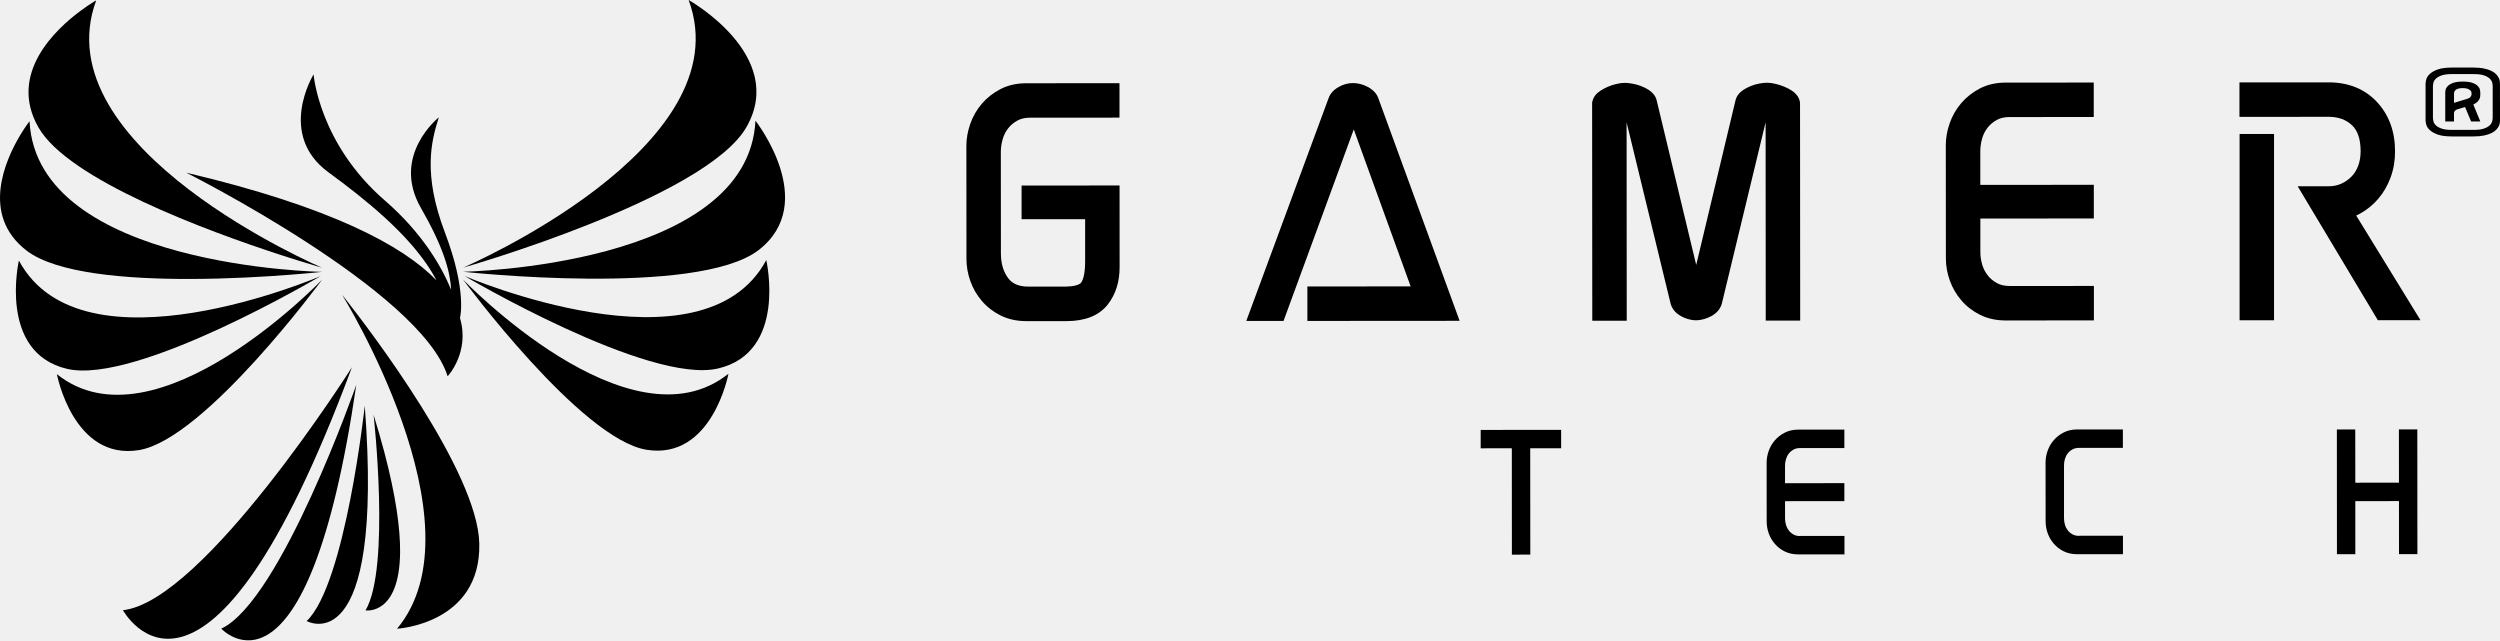
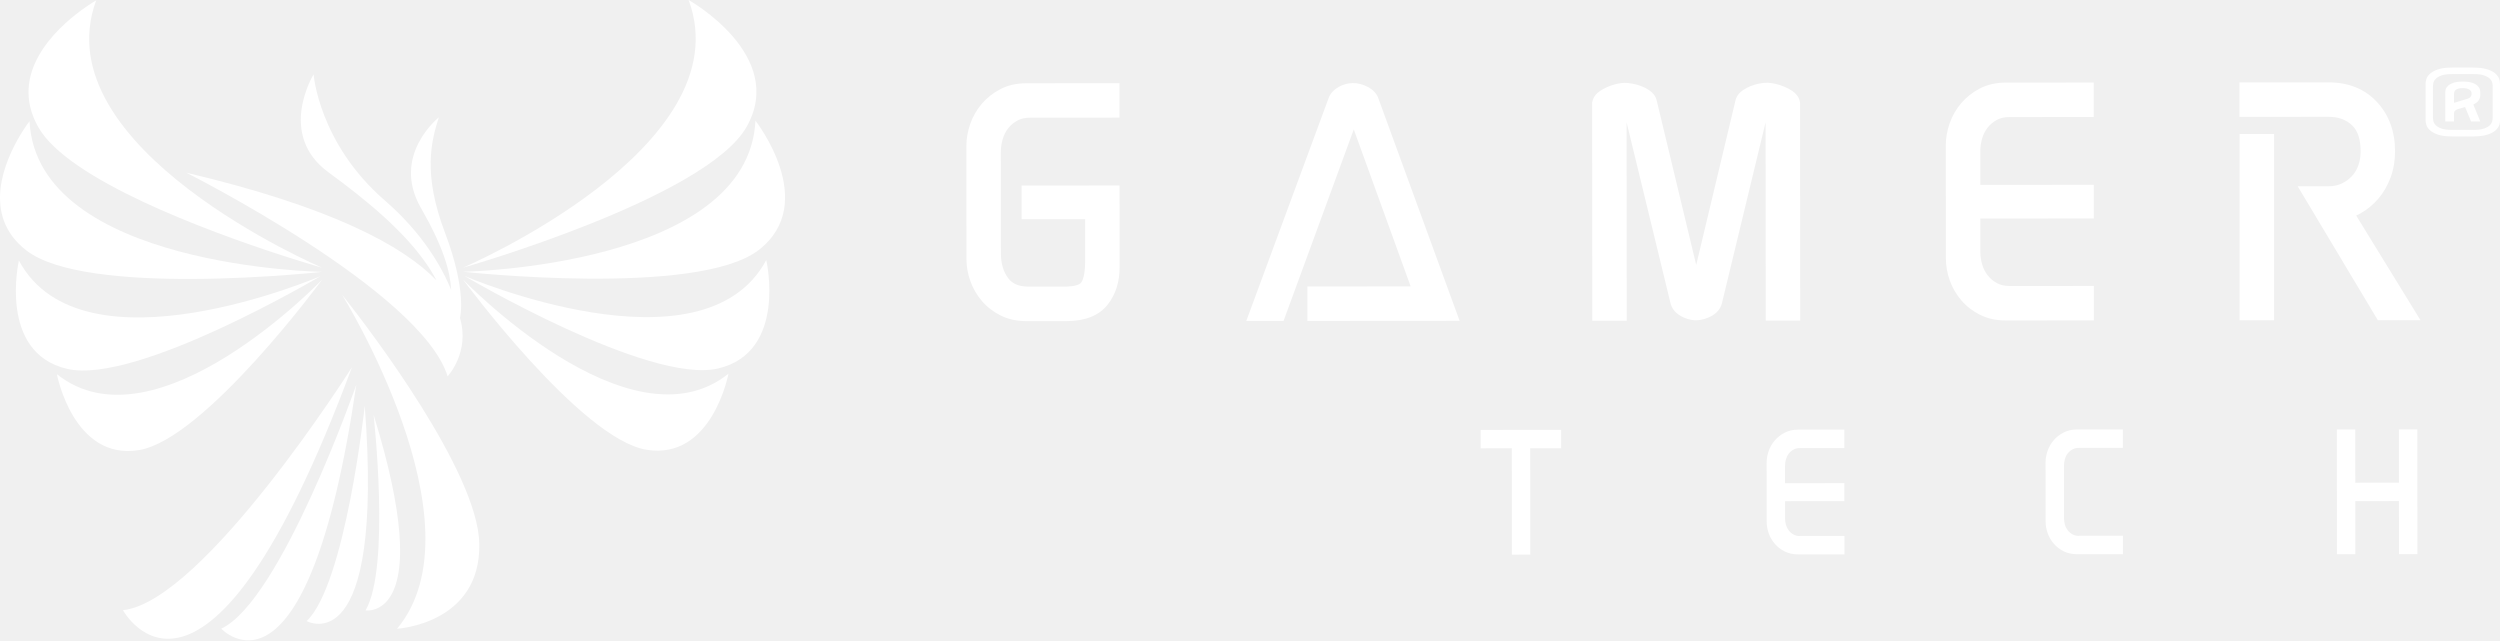
<svg xmlns="http://www.w3.org/2000/svg" id="Capa_2" data-name="Capa 2" viewBox="0 0 954.26 244.42">
  <defs>
-     
+     <style>
+       .cls-1 {
+         fill: #fff;
+       }
+     </style>
  </defs>
  <g id="Capa_1-2" data-name="Capa 1">
    <g>
      <g>
        <path class="cls-1" d="M71.08,65.9s89.61,45.08,99.78,77.73c0,0,8.6-9.15,4.71-22.26,0,0,0,0,0,0,0,0,2.83-10.06-5.72-32.56-8.55-22.5-5.21-35.02-2.35-44.02,0,0-18.33,14.55-6.85,34.55,8.58,14.93,11.16,24.1,11.57,31.29-3.61-8.74-10.91-21.61-25.32-34.1-25.19-21.82-27.2-48.14-27.2-48.14,0,0-14.12,22.91,5.69,37.39,7.24,5.3,14.64,11.03,21.32,17.12.02.02.04.04.06.05.53.48,1.05.96,1.56,1.45.04.03.07.07.11.1.5.47,1,.95,1.49,1.42.05.05.1.09.14.14.48.47.96.94,1.43,1.41.06.06.11.11.17.17.46.46.91.92,1.36,1.38.07.07.14.14.21.21.44.45.87.91,1.29,1.36.08.08.15.16.23.25.41.45.82.9,1.23,1.35.08.09.17.18.25.28.39.44.78.89,1.17,1.33.09.1.17.2.26.3.37.44.74.88,1.1,1.32.09.11.18.22.27.33.35.44.7.87,1.04,1.31.09.12.18.23.27.35.34.43.66.87.99,1.3.09.12.18.25.27.37.32.43.63.87.93,1.3.09.13.18.26.27.38.3.43.59.86.87,1.3.09.13.17.27.26.4.28.43.55.86.81,1.29.08.14.17.28.25.42.26.43.51.86.75,1.29.08.14.16.29.24.43.2.37.4.74.6,1.11-12.68-13.14-39.97-27.95-95.53-41.1Z" />
        <path class="cls-1" d="M106.51,97.11c1.17.38,2.28.74,3.35,1.08,1.6.51,3.09.98,4.44,1.4,5.4,1.68,8.66,2.61,8.66,2.61,0,0-107.06-45.72-86.24-102.05,0,0-.23.13-.65.38-.17.1-.36.22-.59.36-1,.62-2.56,1.63-4.4,2.99C21.23,11.1,2.99,28.1,14.65,48.59c11.41,20.06,64.47,39.57,91.86,48.52Z" />
        <path class="cls-1" d="M10.11,95.63c11.34,8.74,38.17,10.92,62.83,10.85,14.32-.04,27.9-.85,37.29-1.57,2.09-.16,3.97-.32,5.6-.46.82-.07,1.57-.14,2.26-.2.35-.03.67-.06.98-.09.62-.06,1.18-.11,1.66-.16,1.44-.14,2.23-.23,2.23-.23,0,0-108.87-1.79-111.69-57.51,0,0-1.53,1.96-3.47,5.18-5.81,9.66-15.24,30.66,2.32,44.19Z" />
        <path class="cls-1" d="M122.36,105.39s-90.95,39.19-115.15-5.94c0,0-8.07,35.14,18.41,41.35,26.48,6.21,96.74-35.41,96.74-35.41Z" />
        <path class="cls-1" d="M53.07,171.8c25.1-4.14,69.89-65.06,69.89-65.06,0,0-63.5,66.24-101.25,36.08,0,0,6.26,33.11,31.36,28.98Z" />
        <path class="cls-1" d="M284.99,48.4c15.5-27.34-22.14-48.4-22.14-48.4,20.9,56.3-86.1,102.17-86.1,102.17,0,0,92.74-26.43,108.24-53.77Z" />
        <path class="cls-1" d="M289.58,95.44c23.38-18.07-1.22-49.37-1.22-49.37-2.75,55.72-111.62,57.66-111.62,57.66,0,0,89.45,9.78,112.84-8.29Z" />
        <path class="cls-1" d="M177.35,105.36s70.32,41.53,96.79,35.28c26.47-6.25,18.35-41.38,18.35-41.38-24.14,45.17-115.14,6.1-115.14,6.1Z" />
        <path class="cls-1" d="M176.75,106.71s44.87,60.86,69.99,64.96c25.11,4.1,31.32-29.02,31.32-29.02-37.72,30.21-101.31-35.94-101.31-35.94Z" />
        <path class="cls-1" d="M134.34,140.18s-56.61,89.44-87.41,92.73c0,0,31.42,57.81,87.41-92.73Z" />
        <path class="cls-1" d="M84.46,239.96s32.74,35.37,51.54-93.07c0,0-28.8,82.46-51.54,93.07Z" />
        <path class="cls-1" d="M139.23,154.86s-7.36,68.12-22.17,82.2c0,0,29.68,16.63,22.17-82.2Z" />
        <path class="cls-1" d="M146.59,172.2c-1.14-4.31-2.47-8.93-3.99-13.87,0,0,6.52,58.42-3.08,74.66,0,0,0,0,0,0h0s0,0,0,0c0,0,13.01,2.09,13.2-22.3.07-8.87-1.56-21.24-6.12-38.49Z" />
        <path class="cls-1" d="M131.5,113.67c-.23-.29-.42-.53-.57-.72-.22-.27-.33-.41-.33-.41,0,0,54.29,87.45,20.96,127.45,0,0,32.05-1.78,31.39-32.54-.59-27.4-41.65-81.27-50.63-92.73-.31-.4-.59-.75-.82-1.05Z" />
      </g>
      <g>
        <path class="cls-1" d="M945.94,38.52c.42-.51.67-1.06.75-1.66v-.11c.03-.09.04-.23.04-.39v-.32s0-.85,0-.85c0-.26-.06-.62-.17-1.07-.11-.45-.39-.9-.84-1.35-.45-.45-1.12-.84-2-1.15-.89-.32-2.12-.48-3.67-.48-1.56,0-2.79.17-3.68.51-.9.32-1.56.72-2,1.16-.45.44-.73.88-.84,1.34-.11.45-.17.8-.17,1.07v.78s0,10.37,0,10.37h3.34s0-3.1,0-3.1v-.04s0-.03,0-.03c0-.34.1-.61.3-.82.19-.22.4-.38.63-.5.27-.14.58-.25.92-.32.2-.05.43-.12.71-.21.22-.07.48-.15.77-.23.29-.09.59-.17.9-.27l2.3,5.52h3.51s-2.67-6.49-2.67-6.49c.83-.38,1.46-.82,1.88-1.34ZM943,36.99c-.21.29-.59.53-1.15.7-.14.05-.29.09-.44.14-.16.04-.31.09-.48.14-.64.19-1.38.42-2.23.68-.85.26-1.51.46-1.99.61v-3.21s0-.32,0-.32c0-.19.03-.41.11-.64.07-.24.21-.46.43-.68.22-.22.55-.4.98-.55.43-.15,1.01-.23,1.74-.23.66,0,1.2.05,1.63.17.41.12.75.27,1.02.45.26.18.45.37.57.57.11.2.18.4.2.59v.75c-.05.26-.19.55-.39.84Z" />
        <path class="cls-1" d="M954.25,38.93v-6.98c0-.26-.03-.59-.08-1-.06-.4-.2-.83-.42-1.28-.23-.45-.56-.91-1-1.37-.45-.47-1.05-.88-1.8-1.25-.75-.37-1.69-.67-2.8-.9-1.12-.24-2.47-.36-4.06-.36h-2.63s-1.41,0-1.41,0h-.84s-3.21,0-3.21,0c-2.37,0-4.23.25-5.58.75-1.35.5-2.37,1.09-3.05,1.77-.68.67-1.1,1.36-1.27,2.04-.17.7-.25,1.23-.25,1.61v6.84s0,.29,0,.29v6.84c0,.38.08.91.26,1.6.16.69.59,1.38,1.27,2.05.69.68,1.7,1.26,3.05,1.76,1.35.5,3.21.74,5.58.74h1.96s2.13,0,2.13,0h1.8s2.22,0,2.22,0c1.59,0,2.94-.12,4.06-.36,1.11-.24,2.04-.54,2.8-.91.75-.37,1.35-.79,1.8-1.25.44-.47.77-.92,1-1.37.22-.45.36-.88.42-1.29.05-.4.07-.73.07-.99v-6.98ZM951.3,46.21c-.11.53-.4,1.05-.88,1.55-.47.5-1.2.92-2.17,1.28-.97.36-2.32.54-4.05.54h-4.21s-4.06,0-4.06,0c-1.73,0-3.08-.17-4.05-.53-.97-.35-1.7-.78-2.17-1.28-.48-.5-.77-1.02-.88-1.55-.11-.53-.17-.97-.17-1.3v-.36s0-5.34,0-5.34v-.57s0-5.34,0-5.34v-.36c0-.33.06-.76.17-1.3.11-.54.4-1.05.88-1.55.47-.5,1.2-.93,2.17-1.28.97-.36,2.32-.54,4.05-.54h4.22s4.05,0,4.05,0c1.73,0,3.09.17,4.05.53.98.35,1.7.78,2.18,1.28.48.5.77,1.01.88,1.55.11.54.16.97.16,1.3v.36s0,5.59,0,5.59v.07s0,5.59,0,5.59v.36c0,.33-.05.77-.16,1.3Z" />
        <path class="cls-1" d="M389.94,70.83v12.85s24.26-.02,24.26-.02v16.07c.01,5.43-1.04,7.48-1.5,8.11-.65.91-2.81,1.49-5.76,1.56h-14.45c-3.46-.01-6-1.02-7.61-3.15-1.9-2.52-2.83-5.64-2.83-9.55l-.03-38.74c0-1.6.25-3.25.73-4.91.44-1.52,1.15-2.9,2.11-4.12.92-1.18,2.11-2.16,3.54-2.94,1.32-.72,2.89-1.06,4.8-1.07l34.11-.02v-13.15s-35.64.03-35.64.03c-3.67,0-6.99.77-9.87,2.27-2.74,1.43-5.11,3.3-7.04,5.56-1.94,2.26-3.43,4.86-4.42,7.72-.98,2.81-1.47,5.62-1.47,8.35l.03,43.17c0,2.85.5,5.69,1.49,8.45,1,2.81,2.49,5.37,4.42,7.61,1.96,2.28,4.36,4.13,7.13,5.51,2.81,1.4,6.05,2.13,9.62,2.15.06,0,.12,0,.18,0h15.41c7.13-.02,12.4-2.14,15.68-6.33,3.01-3.85,4.54-8.64,4.53-14.23l-.02-31.21-37.4.02Z" />
        <path class="cls-1" d="M521.98,33.12h0c-3.68-1.91-7.6-1.88-11.04.09-2.57,1.47-3.58,3.36-3.95,4.63l-31.28,84.67h14.22s26.81-73.11,26.81-73.11l21.71,59.92-39.42.03v13.15s58.11-.04,58.11-.04l-30.88-84.56c-.58-1.99-2.03-3.6-4.28-4.78Z" />
        <path class="cls-1" d="M686.95,38.51c-.38-1.53-1.38-2.84-2.96-3.89-.84-.56-1.85-1.08-2.99-1.56-1.08-.44-2.18-.8-3.28-1.05-2.28-.53-3.84-.56-6.21-.11-1.1.21-2.18.52-3.21.93-1.04.42-2.02.93-2.89,1.51-1.58,1.06-2.57,2.38-2.95,3.92l-15.01,62.87-15.11-62.89c-.38-1.53-1.38-2.83-2.95-3.88-.89-.59-1.91-1.11-3.05-1.54-1.06-.4-2.18-.7-3.32-.9-1.14-.2-2.11-.3-2.84-.29-.96,0-2.03.14-3.26.43-1.13.27-2.23.64-3.29,1.1-1.04.46-2,.97-2.84,1.53-1.57,1.05-2.56,2.36-2.93,3.88l-.14.54.06,83.32h13.15s-.05-75.72-.05-75.72l16.77,69.07c.36,1.43,1.35,3.45,4.04,4.92,1.56.86,3.24,1.38,4.99,1.53l.25.02,1.17-.02c1.71-.16,3.38-.66,4.97-1.49,2.8-1.47,3.83-3.53,4.2-5l16.67-69.06.05,75.7h13.15s-.06-83.22-.06-83.22l-.14-.65Z" />
        <path class="cls-1" d="M767.11,109.16h-.11c-1.85-.01-3.39-.36-4.69-1.06-1.43-.77-2.63-1.76-3.55-2.94-.98-1.24-1.67-2.57-2.12-4.07-.48-1.6-.73-3.22-.73-4.8v-12.87s43.31-.03,43.31-.03v-12.85s-43.33.03-43.33.03v-12.87c0-1.6.24-3.25.72-4.91.44-1.52,1.15-2.9,2.11-4.12.92-1.18,2.11-2.16,3.54-2.93,1.33-.72,2.9-1.06,4.8-1.06l32.13-.02v-13.15s-33.66.02-33.66.02c-3.67,0-6.99.77-9.87,2.27-2.74,1.43-5.11,3.3-7.04,5.56-1.94,2.25-3.43,4.85-4.43,7.72-.97,2.8-1.47,5.61-1.47,8.35l.03,43.17c0,2.85.5,5.7,1.49,8.45,1,2.81,2.49,5.37,4.42,7.61,1.96,2.28,4.36,4.13,7.13,5.51,2.81,1.4,6.04,2.13,9.62,2.15.06,0,.12,0,.19,0l33.65-.02v-13.15s-32.13.02-32.13.02Z" />
        <rect class="cls-1" x="854.86" y="51.14" width="13.15" height="71.11" />
        <path class="cls-1" d="M901.01,81.45c2.53-1.42,4.81-3.3,6.77-5.57,1.97-2.28,3.55-5,4.7-8.09,1.15-3.09,1.73-6.47,1.72-10.04,0-7.55-2.31-13.86-6.86-18.77-4.64-5.01-10.88-7.55-18.57-7.54l-33.96.02v13.15s33.97-.02,33.97-.02c.05,0,.09,0,.14,0,3.66.02,6.55,1.07,8.83,3.2,2.22,2.08,3.3,5.34,3.31,9.97,0,1.99-.31,3.84-.93,5.52-.6,1.61-1.42,2.95-2.52,4.08-1.11,1.15-2.44,2.08-3.94,2.76-1.46.66-3.05.98-4.86.98h-11.78s30.6,51.12,30.6,51.12h16.28s-24.54-39.94-24.54-39.94c.55-.25,1.1-.53,1.64-.83Z" />
      </g>
      <g>
        <polygon class="cls-1" points="595.89 164.08 565.18 164.1 565.18 171.12 577.07 171.11 577.09 211.71 584.12 211.7 584.09 171.11 595.89 171.1 595.89 164.08" />
        <path class="cls-1" d="M687.16,204.62c-.98,0-1.79-.18-2.48-.55-.75-.4-1.35-.9-1.84-1.52-.5-.63-.87-1.34-1.1-2.1-.25-.84-.38-1.68-.38-2.49v-6.66s22.64-.02,22.64-.02v-6.86s-22.65.02-22.65.02v-6.66c0-.83.12-1.68.38-2.55.23-.78.59-1.5,1.09-2.13.49-.62,1.09-1.12,1.84-1.52.68-.37,1.49-.55,2.47-.55h16.87s0-7.04,0-7.04h-17.67c-1.93.01-3.68.42-5.19,1.21-1.44.75-2.69,1.74-3.71,2.92-1.02,1.19-1.8,2.55-2.33,4.06-.51,1.47-.77,2.95-.77,4.39l.02,22.57c0,1.5.27,3,.78,4.44.52,1.47,1.3,2.82,2.33,4,1.03,1.2,2.29,2.18,3.75,2.9,1.48.74,3.18,1.12,5.06,1.13.03,0,.07,0,.1,0h17.67s0-7.04,0-7.04h-16.87Z" />
        <path class="cls-1" d="M793.63,204.55c-1-.02-1.79-.18-2.47-.55-.75-.4-1.35-.9-1.84-1.52-.5-.63-.87-1.33-1.1-2.1-.25-.84-.38-1.67-.38-2.49v-20.18c-.02-.83.11-1.68.36-2.55.23-.78.59-1.5,1.09-2.13.49-.62,1.09-1.12,1.84-1.52.68-.37,1.49-.55,2.47-.55h16.71s0-7.04,0-7.04h-17.51c-1.93.01-3.68.42-5.19,1.21-1.44.75-2.69,1.74-3.71,2.92-1.02,1.19-1.8,2.55-2.33,4.06-.51,1.47-.77,2.95-.77,4.39l.02,22.57c0,1.5.27,3,.78,4.44.52,1.47,1.31,2.82,2.32,4,1.03,1.2,2.3,2.18,3.75,2.9,1.48.74,3.18,1.12,5.06,1.13.03,0,.07,0,.1,0h17.51s0-7.04,0-7.04h-16.71Z" />
        <polygon class="cls-1" points="922.7 163.9 915.67 163.91 915.69 184.24 899.03 184.25 899.01 163.92 891.99 163.92 892.02 211.54 899.04 211.54 899.03 191.28 915.69 191.27 915.71 211.52 922.73 211.52 922.7 163.9" />
      </g>
    </g>
  </g>
</svg>
